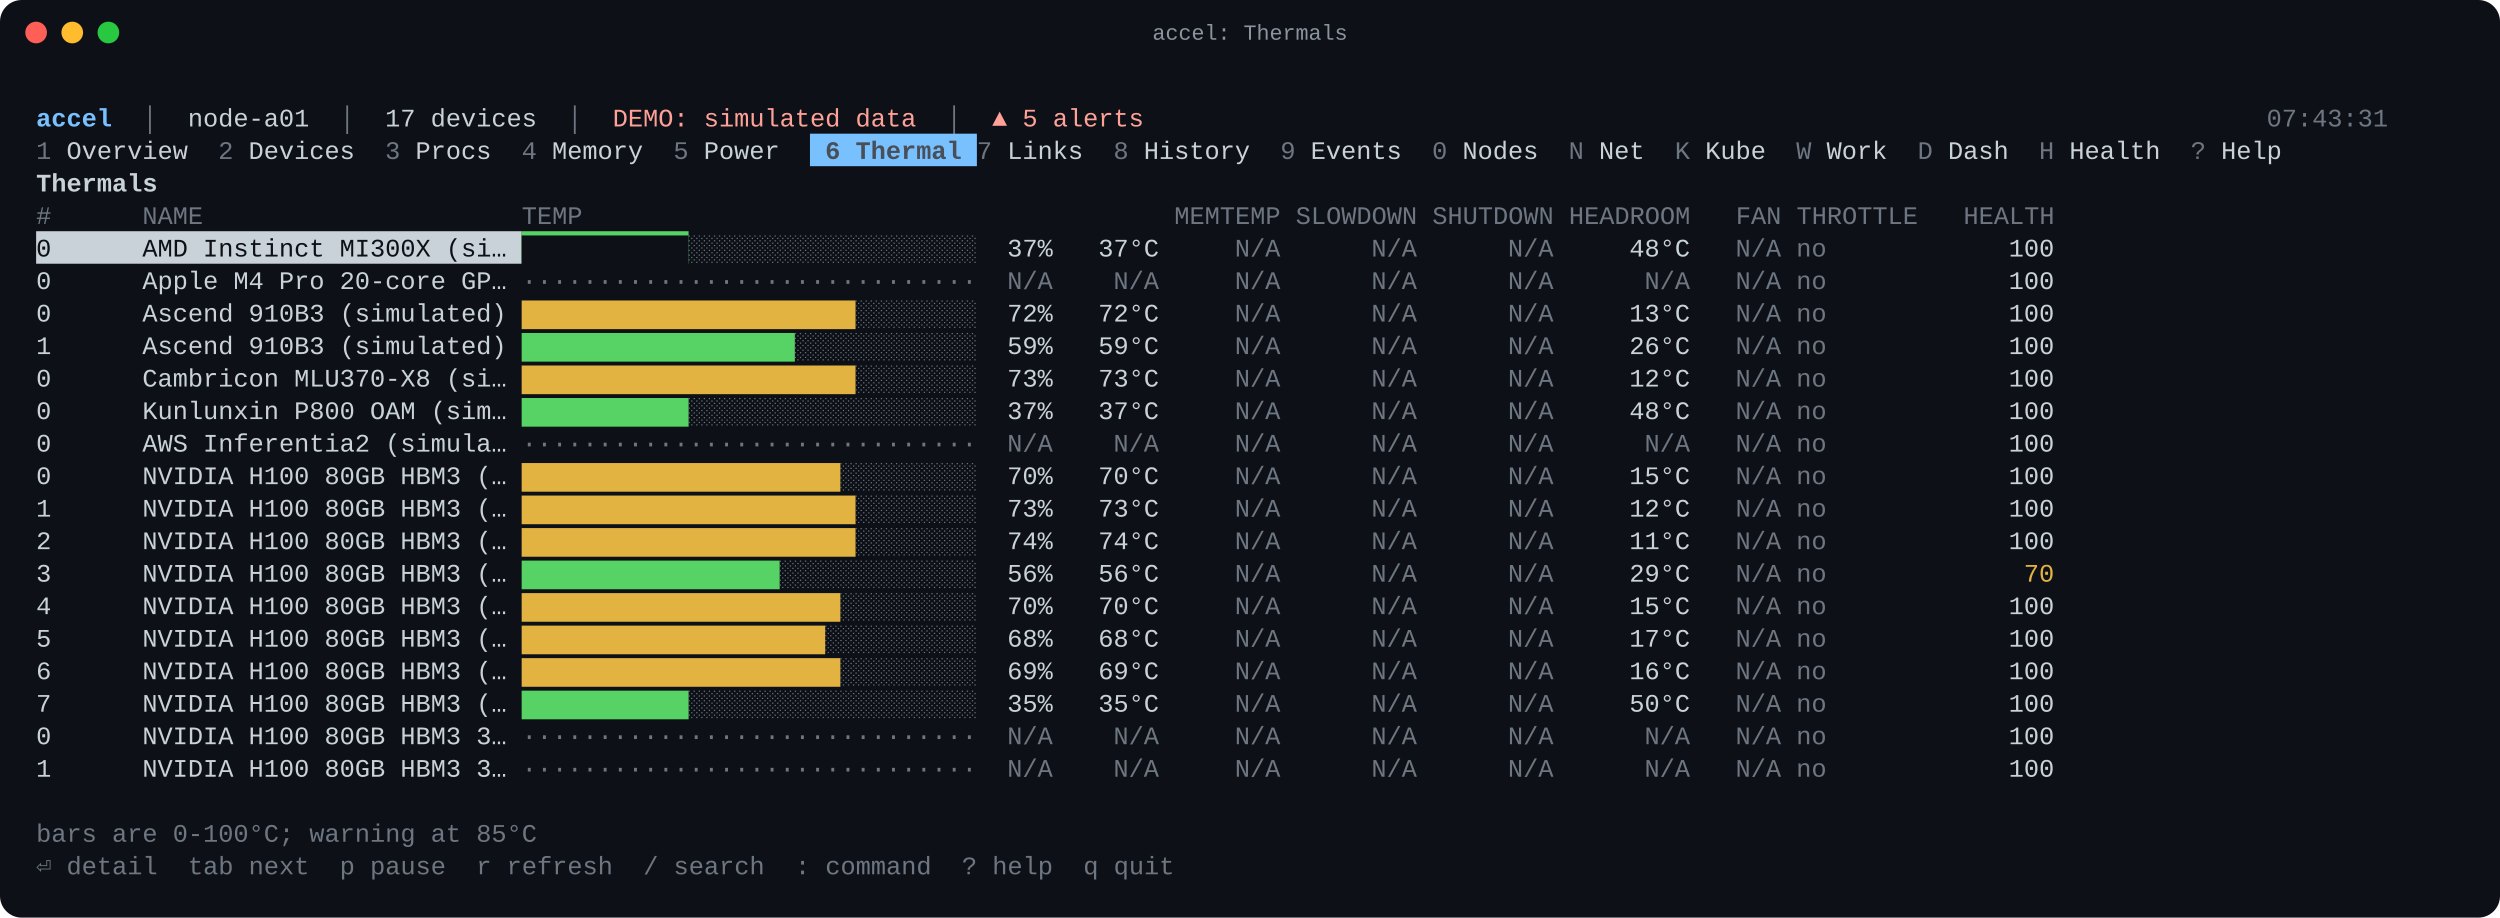
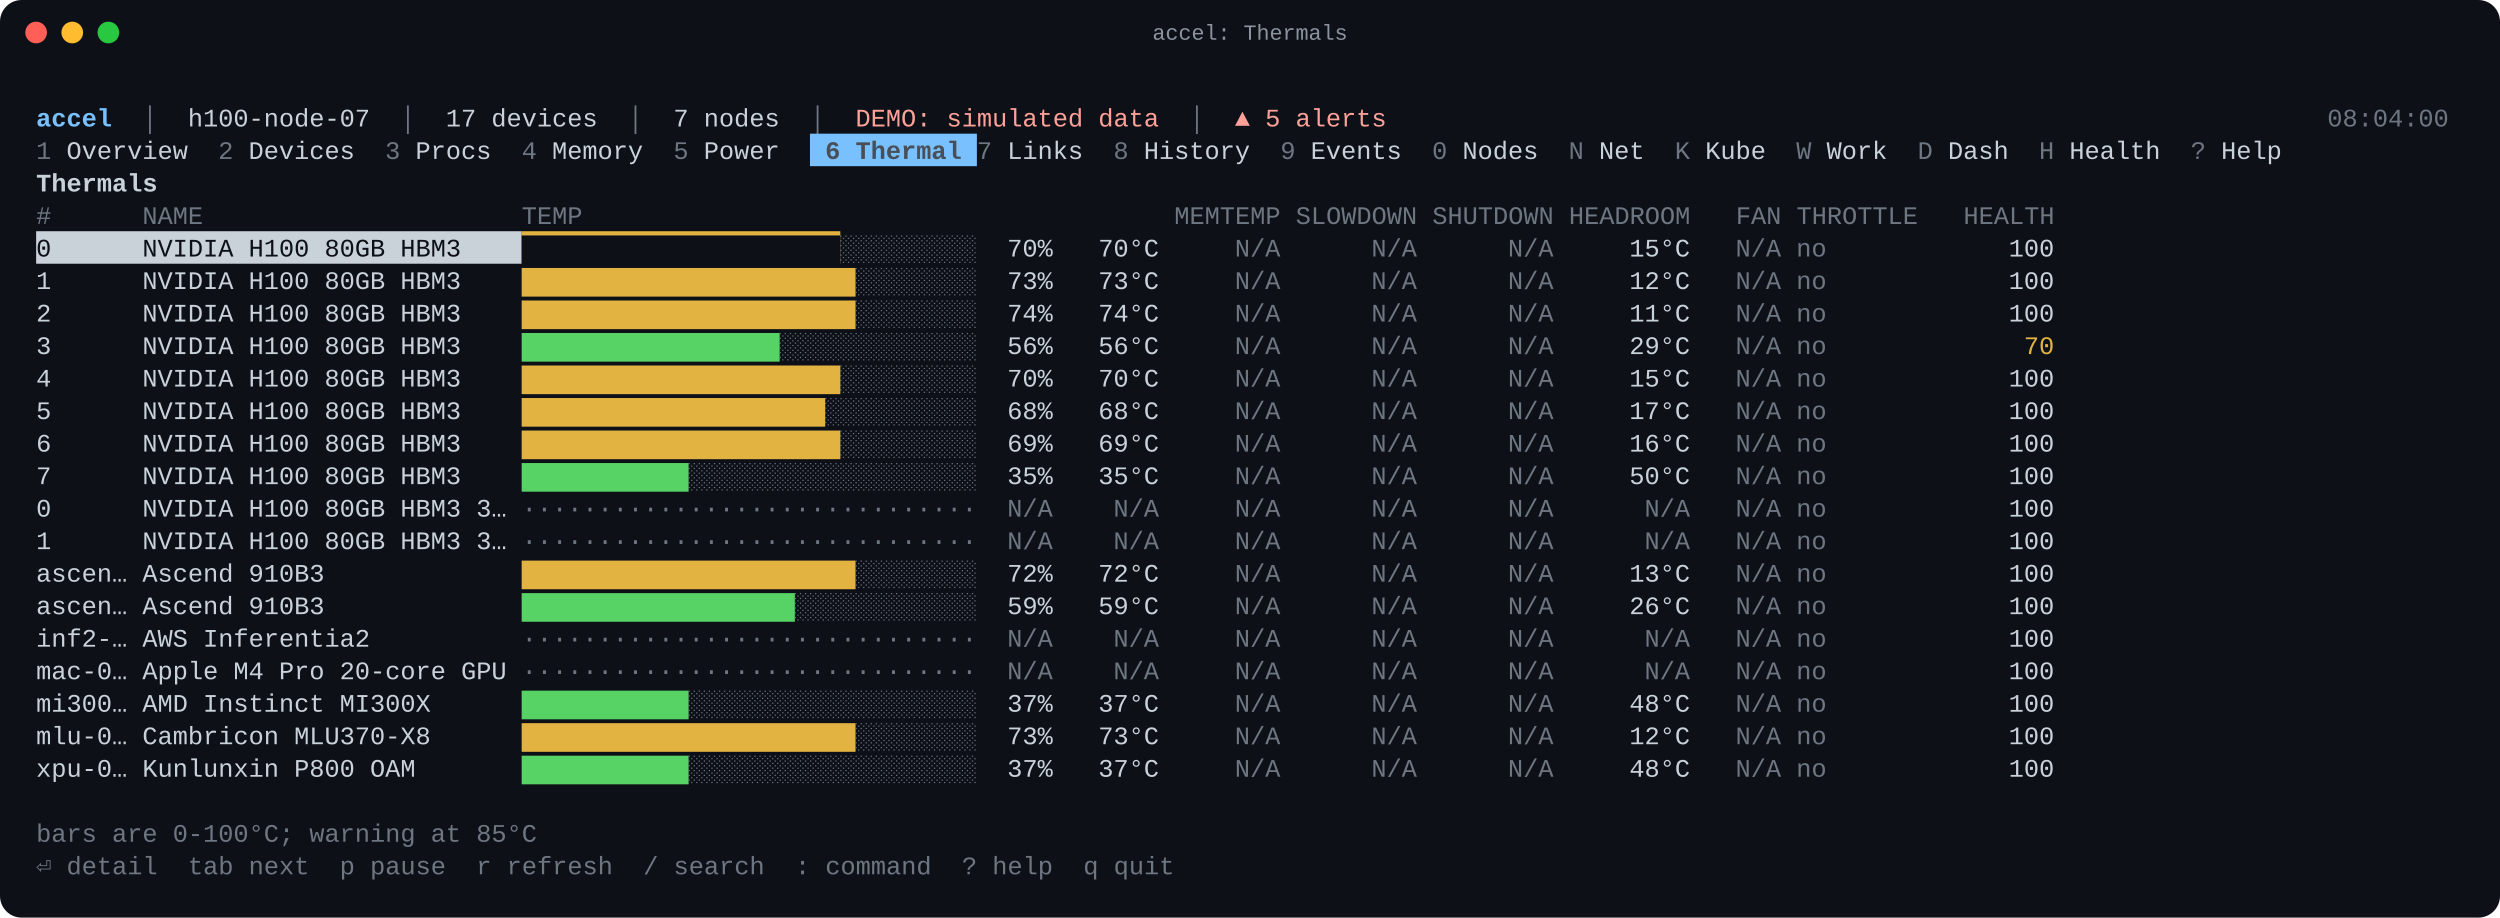
<svg xmlns="http://www.w3.org/2000/svg" width="1384" height="508" viewBox="0 0 1384 508" font-family="JetBrains Mono, SFMono-Regular, Menlo, Consolas, Liberation Mono, monospace" font-size="14">
  <rect width="100%" height="100%" rx="12" fill="#0d1117" />
  <circle cx="20" cy="18" r="6" fill="#ff5f57" />
  <circle cx="40" cy="18" r="6" fill="#febc2e" />
  <circle cx="60" cy="18" r="6" fill="#28c840" />
  <text x="50%" y="22" text-anchor="middle" fill="#8b949e" font-size="12">accel: Thermals</text>
  <g xml:space="preserve">
    <text y="70.0" fill="#c9d1d9" xml:space="preserve" style="white-space:pre">
      <tspan x="20.0" fill="#79c0ff" font-weight="bold">accel</tspan>
      <tspan x="62.0" fill="#6e7681">  │  </tspan>
-       <tspan x="104.0">node-a01</tspan>
-       <tspan x="171.2" fill="#6e7681">  │  </tspan>
-       <tspan x="213.2">17 devices</tspan>
-       <tspan x="297.2" fill="#6e7681">  │  </tspan>
-       <tspan x="339.2" fill="#ffa198">DEMO: simulated data</tspan>
-       <tspan x="507.2" fill="#6e7681">  │  </tspan>
-       <tspan x="549.2" fill="#ffa198">▲ 5 alerts</tspan>
-       <tspan x="1254.8" fill="#6e7681">07:43:31</tspan>
+       <tspan x="104.0">h100-node-07</tspan>
+       <tspan x="204.8" fill="#6e7681">  │  </tspan>
+       <tspan x="246.8">17 devices</tspan>
+       <tspan x="330.8" fill="#6e7681">  │  </tspan>
+       <tspan x="372.8">7 nodes</tspan>
+       <tspan x="431.6" fill="#6e7681">  │  </tspan>
+       <tspan x="473.6" fill="#ffa198">DEMO: simulated data</tspan>
+       <tspan x="641.6" fill="#6e7681">  │  </tspan>
+       <tspan x="683.6" fill="#ffa198">▲ 5 alerts</tspan>
+       <tspan x="1288.4" fill="#6e7681">08:04:00</tspan>
    </text>
    <rect x="448.4" y="74.0" width="92.4" height="18.0" fill="#79c0ff" />
    <text y="88.0" fill="#c9d1d9" xml:space="preserve" style="white-space:pre">
      <tspan x="20.0" fill="#6e7681">1</tspan>
      <tspan x="28.4"> Overview  </tspan>
      <tspan x="120.8" fill="#6e7681">2</tspan>
      <tspan x="129.2"> Devices  </tspan>
      <tspan x="213.2" fill="#6e7681">3</tspan>
      <tspan x="221.6"> Procs  </tspan>
      <tspan x="288.8" fill="#6e7681">4</tspan>
      <tspan x="297.2"> Memory  </tspan>
      <tspan x="372.8" fill="#6e7681">5</tspan>
      <tspan x="381.2"> Power  </tspan>
      <tspan x="448.4" fill="#484f58" font-weight="bold"> 6 Thermal </tspan>
      <tspan x="540.8" fill="#6e7681">7</tspan>
      <tspan x="549.2"> Links  </tspan>
      <tspan x="616.4" fill="#6e7681">8</tspan>
      <tspan x="624.8"> History  </tspan>
      <tspan x="708.8" fill="#6e7681">9</tspan>
      <tspan x="717.2"> Events  </tspan>
      <tspan x="792.8" fill="#6e7681">0</tspan>
      <tspan x="801.2"> Nodes  </tspan>
      <tspan x="868.4" fill="#6e7681">N</tspan>
      <tspan x="876.8"> Net  </tspan>
      <tspan x="927.2" fill="#6e7681">K</tspan>
      <tspan x="935.6"> Kube  </tspan>
      <tspan x="994.4" fill="#6e7681">W</tspan>
      <tspan x="1002.8"> Work  </tspan>
      <tspan x="1061.6" fill="#6e7681">D</tspan>
      <tspan x="1070.0"> Dash  </tspan>
      <tspan x="1128.8" fill="#6e7681">H</tspan>
      <tspan x="1137.2"> Health  </tspan>
      <tspan x="1212.8" fill="#6e7681">?</tspan>
      <tspan x="1221.2"> Help  </tspan>
    </text>
    <text y="106.0" fill="#c9d1d9" xml:space="preserve" style="white-space:pre">
      <tspan x="20.0" font-weight="bold">Thermals</tspan>
    </text>
    <text y="124.0" fill="#c9d1d9" xml:space="preserve" style="white-space:pre">
      <tspan x="20.0" fill="#6e7681">#      NAME                     TEMP                                       MEMTEMP SLOWDOWN SHUTDOWN HEADROOM   FAN THROTTLE   HEALTH</tspan>
    </text>
    <rect x="20.0" y="128.0" width="268.8" height="18.0" fill="#c9d1d9" />
-     <rect x="288.8" y="128.0" width="92.4" height="18.0" fill="#56d364" />
+     <rect x="288.8" y="128.0" width="176.4" height="18.0" fill="#e3b341" />
    <text y="142.0" fill="#c9d1d9" xml:space="preserve" style="white-space:pre">
-       <tspan x="20.0" fill="#0d1117">0      AMD Instinct MI300X (si… </tspan>
-       <tspan x="288.8" fill="#0d1117">███████████</tspan>
+       <tspan x="20.0" fill="#0d1117">0      NVIDIA H100 80GB HBM3    </tspan>
+       <tspan x="288.8" fill="#0d1117">█████████████████████</tspan>
+       <tspan x="465.2" fill="#6e7681">░░░░░░░░░</tspan>
+       <tspan x="540.8">  70%   70°C     </tspan>
+       <tspan x="683.6" fill="#6e7681">N/A</tspan>
+       <tspan x="759.2" fill="#6e7681">N/A</tspan>
+       <tspan x="834.8" fill="#6e7681">N/A</tspan>
+       <tspan x="860.0">     15°C   </tspan>
+       <tspan x="960.8" fill="#6e7681">N/A</tspan>
+       <tspan x="994.4" fill="#6e7681">no</tspan>
+       <tspan x="1011.2">            100                           </tspan>
+     </text>
+     <text y="160.0" fill="#c9d1d9" xml:space="preserve" style="white-space:pre">
+       <tspan x="20.0">1      NVIDIA H100 80GB HBM3    </tspan>
+       <tspan x="288.8" fill="#e3b341">██████████████████████</tspan>
+       <tspan x="473.6" fill="#6e7681">░░░░░░░░</tspan>
+       <tspan x="540.8">  73%   73°C     </tspan>
+       <tspan x="683.6" fill="#6e7681">N/A</tspan>
+       <tspan x="759.2" fill="#6e7681">N/A</tspan>
+       <tspan x="834.8" fill="#6e7681">N/A</tspan>
+       <tspan x="860.0">     12°C   </tspan>
+       <tspan x="960.8" fill="#6e7681">N/A</tspan>
+       <tspan x="994.4" fill="#6e7681">no</tspan>
+       <tspan x="1011.2">            100</tspan>
+     </text>
+     <text y="178.0" fill="#c9d1d9" xml:space="preserve" style="white-space:pre">
+       <tspan x="20.0">2      NVIDIA H100 80GB HBM3    </tspan>
+       <tspan x="288.8" fill="#e3b341">██████████████████████</tspan>
+       <tspan x="473.6" fill="#6e7681">░░░░░░░░</tspan>
+       <tspan x="540.8">  74%   74°C     </tspan>
+       <tspan x="683.6" fill="#6e7681">N/A</tspan>
+       <tspan x="759.2" fill="#6e7681">N/A</tspan>
+       <tspan x="834.8" fill="#6e7681">N/A</tspan>
+       <tspan x="860.0">     11°C   </tspan>
+       <tspan x="960.8" fill="#6e7681">N/A</tspan>
+       <tspan x="994.4" fill="#6e7681">no</tspan>
+       <tspan x="1011.2">            100</tspan>
+     </text>
+     <text y="196.0" fill="#c9d1d9" xml:space="preserve" style="white-space:pre">
+       <tspan x="20.0">3      NVIDIA H100 80GB HBM3    </tspan>
+       <tspan x="288.8" fill="#56d364">█████████████████</tspan>
+       <tspan x="431.6" fill="#6e7681">░░░░░░░░░░░░░</tspan>
+       <tspan x="540.8">  56%   56°C     </tspan>
+       <tspan x="683.6" fill="#6e7681">N/A</tspan>
+       <tspan x="759.2" fill="#6e7681">N/A</tspan>
+       <tspan x="834.8" fill="#6e7681">N/A</tspan>
+       <tspan x="860.0">     29°C   </tspan>
+       <tspan x="960.8" fill="#6e7681">N/A</tspan>
+       <tspan x="994.4" fill="#6e7681">no</tspan>
+       <tspan x="1120.4" fill="#e3b341">70</tspan>
+     </text>
+     <text y="214.0" fill="#c9d1d9" xml:space="preserve" style="white-space:pre">
+       <tspan x="20.0">4      NVIDIA H100 80GB HBM3    </tspan>
+       <tspan x="288.8" fill="#e3b341">█████████████████████</tspan>
+       <tspan x="465.2" fill="#6e7681">░░░░░░░░░</tspan>
+       <tspan x="540.8">  70%   70°C     </tspan>
+       <tspan x="683.6" fill="#6e7681">N/A</tspan>
+       <tspan x="759.2" fill="#6e7681">N/A</tspan>
+       <tspan x="834.8" fill="#6e7681">N/A</tspan>
+       <tspan x="860.0">     15°C   </tspan>
+       <tspan x="960.8" fill="#6e7681">N/A</tspan>
+       <tspan x="994.4" fill="#6e7681">no</tspan>
+       <tspan x="1011.2">            100</tspan>
+     </text>
+     <text y="232.0" fill="#c9d1d9" xml:space="preserve" style="white-space:pre">
+       <tspan x="20.0">5      NVIDIA H100 80GB HBM3    </tspan>
+       <tspan x="288.8" fill="#e3b341">████████████████████</tspan>
+       <tspan x="456.8" fill="#6e7681">░░░░░░░░░░</tspan>
+       <tspan x="540.8">  68%   68°C     </tspan>
+       <tspan x="683.6" fill="#6e7681">N/A</tspan>
+       <tspan x="759.2" fill="#6e7681">N/A</tspan>
+       <tspan x="834.8" fill="#6e7681">N/A</tspan>
+       <tspan x="860.0">     17°C   </tspan>
+       <tspan x="960.8" fill="#6e7681">N/A</tspan>
+       <tspan x="994.4" fill="#6e7681">no</tspan>
+       <tspan x="1011.2">            100</tspan>
+     </text>
+     <text y="250.0" fill="#c9d1d9" xml:space="preserve" style="white-space:pre">
+       <tspan x="20.0">6      NVIDIA H100 80GB HBM3    </tspan>
+       <tspan x="288.8" fill="#e3b341">█████████████████████</tspan>
+       <tspan x="465.2" fill="#6e7681">░░░░░░░░░</tspan>
+       <tspan x="540.8">  69%   69°C     </tspan>
+       <tspan x="683.6" fill="#6e7681">N/A</tspan>
+       <tspan x="759.2" fill="#6e7681">N/A</tspan>
+       <tspan x="834.8" fill="#6e7681">N/A</tspan>
+       <tspan x="860.0">     16°C   </tspan>
+       <tspan x="960.8" fill="#6e7681">N/A</tspan>
+       <tspan x="994.4" fill="#6e7681">no</tspan>
+       <tspan x="1011.2">            100</tspan>
+     </text>
+     <text y="268.0" fill="#c9d1d9" xml:space="preserve" style="white-space:pre">
+       <tspan x="20.0">7      NVIDIA H100 80GB HBM3    </tspan>
+       <tspan x="288.8" fill="#56d364">███████████</tspan>
      <tspan x="381.2" fill="#6e7681">░░░░░░░░░░░░░░░░░░░</tspan>
-       <tspan x="540.8">  37%   37°C     </tspan>
-       <tspan x="683.6" fill="#6e7681">N/A</tspan>
-       <tspan x="759.2" fill="#6e7681">N/A</tspan>
-       <tspan x="834.8" fill="#6e7681">N/A</tspan>
-       <tspan x="860.0">     48°C   </tspan>
-       <tspan x="960.8" fill="#6e7681">N/A</tspan>
-       <tspan x="994.4" fill="#6e7681">no</tspan>
-       <tspan x="1011.2">            100                           </tspan>
-     </text>
-     <text y="160.0" fill="#c9d1d9" xml:space="preserve" style="white-space:pre">
-       <tspan x="20.0">0      Apple M4 Pro 20-core GP… </tspan>
-       <tspan x="288.8" fill="#6e7681">······························</tspan>
-       <tspan x="557.6" fill="#6e7681">N/A</tspan>
-       <tspan x="616.4" fill="#6e7681">N/A</tspan>
-       <tspan x="683.6" fill="#6e7681">N/A</tspan>
-       <tspan x="759.2" fill="#6e7681">N/A</tspan>
-       <tspan x="834.8" fill="#6e7681">N/A</tspan>
-       <tspan x="910.4" fill="#6e7681">N/A</tspan>
-       <tspan x="960.8" fill="#6e7681">N/A</tspan>
-       <tspan x="994.4" fill="#6e7681">no</tspan>
-       <tspan x="1011.2">            100</tspan>
-     </text>
-     <text y="178.0" fill="#c9d1d9" xml:space="preserve" style="white-space:pre">
-       <tspan x="20.0">0      Ascend 910B3 (simulated) </tspan>
+       <tspan x="540.8">  35%   35°C     </tspan>
+       <tspan x="683.6" fill="#6e7681">N/A</tspan>
+       <tspan x="759.2" fill="#6e7681">N/A</tspan>
+       <tspan x="834.8" fill="#6e7681">N/A</tspan>
+       <tspan x="860.0">     50°C   </tspan>
+       <tspan x="960.8" fill="#6e7681">N/A</tspan>
+       <tspan x="994.4" fill="#6e7681">no</tspan>
+       <tspan x="1011.2">            100</tspan>
+     </text>
+     <text y="286.0" fill="#c9d1d9" xml:space="preserve" style="white-space:pre">
+       <tspan x="20.0">0      NVIDIA H100 80GB HBM3 3… </tspan>
+       <tspan x="288.8" fill="#6e7681">······························</tspan>
+       <tspan x="557.6" fill="#6e7681">N/A</tspan>
+       <tspan x="616.4" fill="#6e7681">N/A</tspan>
+       <tspan x="683.6" fill="#6e7681">N/A</tspan>
+       <tspan x="759.2" fill="#6e7681">N/A</tspan>
+       <tspan x="834.8" fill="#6e7681">N/A</tspan>
+       <tspan x="910.4" fill="#6e7681">N/A</tspan>
+       <tspan x="960.8" fill="#6e7681">N/A</tspan>
+       <tspan x="994.4" fill="#6e7681">no</tspan>
+       <tspan x="1011.2">            100</tspan>
+     </text>
+     <text y="304.0" fill="#c9d1d9" xml:space="preserve" style="white-space:pre">
+       <tspan x="20.0">1      NVIDIA H100 80GB HBM3 3… </tspan>
+       <tspan x="288.8" fill="#6e7681">······························</tspan>
+       <tspan x="557.6" fill="#6e7681">N/A</tspan>
+       <tspan x="616.4" fill="#6e7681">N/A</tspan>
+       <tspan x="683.6" fill="#6e7681">N/A</tspan>
+       <tspan x="759.2" fill="#6e7681">N/A</tspan>
+       <tspan x="834.8" fill="#6e7681">N/A</tspan>
+       <tspan x="910.4" fill="#6e7681">N/A</tspan>
+       <tspan x="960.8" fill="#6e7681">N/A</tspan>
+       <tspan x="994.4" fill="#6e7681">no</tspan>
+       <tspan x="1011.2">            100</tspan>
+     </text>
+     <text y="322.0" fill="#c9d1d9" xml:space="preserve" style="white-space:pre">
+       <tspan x="20.0">ascen… Ascend 910B3             </tspan>
      <tspan x="288.8" fill="#e3b341">██████████████████████</tspan>
      <tspan x="473.6" fill="#6e7681">░░░░░░░░</tspan>
      <tspan x="540.8">  72%   72°C     </tspan>
      <tspan x="683.6" fill="#6e7681">N/A</tspan>
      <tspan x="759.2" fill="#6e7681">N/A</tspan>
      <tspan x="834.8" fill="#6e7681">N/A</tspan>
      <tspan x="860.0">     13°C   </tspan>
      <tspan x="960.8" fill="#6e7681">N/A</tspan>
      <tspan x="994.4" fill="#6e7681">no</tspan>
      <tspan x="1011.2">            100</tspan>
    </text>
-     <text y="196.0" fill="#c9d1d9" xml:space="preserve" style="white-space:pre">
-       <tspan x="20.0">1      Ascend 910B3 (simulated) </tspan>
+     <text y="340.0" fill="#c9d1d9" xml:space="preserve" style="white-space:pre">
+       <tspan x="20.0">ascen… Ascend 910B3             </tspan>
      <tspan x="288.8" fill="#56d364">██████████████████</tspan>
      <tspan x="440.0" fill="#6e7681">░░░░░░░░░░░░</tspan>
      <tspan x="540.8">  59%   59°C     </tspan>
      <tspan x="683.6" fill="#6e7681">N/A</tspan>
      <tspan x="759.2" fill="#6e7681">N/A</tspan>
      <tspan x="834.8" fill="#6e7681">N/A</tspan>
      <tspan x="860.0">     26°C   </tspan>
      <tspan x="960.8" fill="#6e7681">N/A</tspan>
      <tspan x="994.4" fill="#6e7681">no</tspan>
      <tspan x="1011.2">            100</tspan>
    </text>
-     <text y="214.0" fill="#c9d1d9" xml:space="preserve" style="white-space:pre">
-       <tspan x="20.0">0      Cambricon MLU370-X8 (si… </tspan>
-       <tspan x="288.8" fill="#e3b341">██████████████████████</tspan>
-       <tspan x="473.6" fill="#6e7681">░░░░░░░░</tspan>
-       <tspan x="540.8">  73%   73°C     </tspan>
-       <tspan x="683.6" fill="#6e7681">N/A</tspan>
-       <tspan x="759.2" fill="#6e7681">N/A</tspan>
-       <tspan x="834.8" fill="#6e7681">N/A</tspan>
-       <tspan x="860.0">     12°C   </tspan>
-       <tspan x="960.8" fill="#6e7681">N/A</tspan>
-       <tspan x="994.4" fill="#6e7681">no</tspan>
-       <tspan x="1011.2">            100</tspan>
-     </text>
-     <text y="232.0" fill="#c9d1d9" xml:space="preserve" style="white-space:pre">
-       <tspan x="20.0">0      Kunlunxin P800 OAM (sim… </tspan>
+     <text y="358.0" fill="#c9d1d9" xml:space="preserve" style="white-space:pre">
+       <tspan x="20.0">inf2-… AWS Inferentia2          </tspan>
+       <tspan x="288.8" fill="#6e7681">······························</tspan>
+       <tspan x="557.6" fill="#6e7681">N/A</tspan>
+       <tspan x="616.4" fill="#6e7681">N/A</tspan>
+       <tspan x="683.6" fill="#6e7681">N/A</tspan>
+       <tspan x="759.2" fill="#6e7681">N/A</tspan>
+       <tspan x="834.8" fill="#6e7681">N/A</tspan>
+       <tspan x="910.4" fill="#6e7681">N/A</tspan>
+       <tspan x="960.8" fill="#6e7681">N/A</tspan>
+       <tspan x="994.4" fill="#6e7681">no</tspan>
+       <tspan x="1011.2">            100</tspan>
+     </text>
+     <text y="376.0" fill="#c9d1d9" xml:space="preserve" style="white-space:pre">
+       <tspan x="20.0">mac-0… Apple M4 Pro 20-core GPU </tspan>
+       <tspan x="288.8" fill="#6e7681">······························</tspan>
+       <tspan x="557.6" fill="#6e7681">N/A</tspan>
+       <tspan x="616.4" fill="#6e7681">N/A</tspan>
+       <tspan x="683.6" fill="#6e7681">N/A</tspan>
+       <tspan x="759.2" fill="#6e7681">N/A</tspan>
+       <tspan x="834.8" fill="#6e7681">N/A</tspan>
+       <tspan x="910.4" fill="#6e7681">N/A</tspan>
+       <tspan x="960.8" fill="#6e7681">N/A</tspan>
+       <tspan x="994.4" fill="#6e7681">no</tspan>
+       <tspan x="1011.2">            100</tspan>
+     </text>
+     <text y="394.0" fill="#c9d1d9" xml:space="preserve" style="white-space:pre">
+       <tspan x="20.0">mi300… AMD Instinct MI300X      </tspan>
      <tspan x="288.8" fill="#56d364">███████████</tspan>
      <tspan x="381.2" fill="#6e7681">░░░░░░░░░░░░░░░░░░░</tspan>
      <tspan x="540.8">  37%   37°C     </tspan>
      <tspan x="683.6" fill="#6e7681">N/A</tspan>
      <tspan x="759.2" fill="#6e7681">N/A</tspan>
      <tspan x="834.8" fill="#6e7681">N/A</tspan>
      <tspan x="860.0">     48°C   </tspan>
      <tspan x="960.8" fill="#6e7681">N/A</tspan>
      <tspan x="994.4" fill="#6e7681">no</tspan>
      <tspan x="1011.2">            100</tspan>
    </text>
-     <text y="250.0" fill="#c9d1d9" xml:space="preserve" style="white-space:pre">
-       <tspan x="20.0">0      AWS Inferentia2 (simula… </tspan>
-       <tspan x="288.8" fill="#6e7681">······························</tspan>
-       <tspan x="557.6" fill="#6e7681">N/A</tspan>
-       <tspan x="616.4" fill="#6e7681">N/A</tspan>
-       <tspan x="683.6" fill="#6e7681">N/A</tspan>
-       <tspan x="759.2" fill="#6e7681">N/A</tspan>
-       <tspan x="834.8" fill="#6e7681">N/A</tspan>
-       <tspan x="910.4" fill="#6e7681">N/A</tspan>
-       <tspan x="960.8" fill="#6e7681">N/A</tspan>
-       <tspan x="994.4" fill="#6e7681">no</tspan>
-       <tspan x="1011.2">            100</tspan>
-     </text>
-     <text y="268.0" fill="#c9d1d9" xml:space="preserve" style="white-space:pre">
-       <tspan x="20.0">0      NVIDIA H100 80GB HBM3 (… </tspan>
-       <tspan x="288.8" fill="#e3b341">█████████████████████</tspan>
-       <tspan x="465.2" fill="#6e7681">░░░░░░░░░</tspan>
-       <tspan x="540.8">  70%   70°C     </tspan>
-       <tspan x="683.6" fill="#6e7681">N/A</tspan>
-       <tspan x="759.2" fill="#6e7681">N/A</tspan>
-       <tspan x="834.8" fill="#6e7681">N/A</tspan>
-       <tspan x="860.0">     15°C   </tspan>
-       <tspan x="960.8" fill="#6e7681">N/A</tspan>
-       <tspan x="994.4" fill="#6e7681">no</tspan>
-       <tspan x="1011.2">            100</tspan>
-     </text>
-     <text y="286.0" fill="#c9d1d9" xml:space="preserve" style="white-space:pre">
-       <tspan x="20.0">1      NVIDIA H100 80GB HBM3 (… </tspan>
+     <text y="412.0" fill="#c9d1d9" xml:space="preserve" style="white-space:pre">
+       <tspan x="20.0">mlu-0… Cambricon MLU370-X8      </tspan>
      <tspan x="288.8" fill="#e3b341">██████████████████████</tspan>
      <tspan x="473.6" fill="#6e7681">░░░░░░░░</tspan>
      <tspan x="540.8">  73%   73°C     </tspan>
      <tspan x="683.6" fill="#6e7681">N/A</tspan>
      <tspan x="759.2" fill="#6e7681">N/A</tspan>
      <tspan x="834.8" fill="#6e7681">N/A</tspan>
      <tspan x="860.0">     12°C   </tspan>
      <tspan x="960.8" fill="#6e7681">N/A</tspan>
      <tspan x="994.4" fill="#6e7681">no</tspan>
      <tspan x="1011.2">            100</tspan>
    </text>
-     <text y="304.0" fill="#c9d1d9" xml:space="preserve" style="white-space:pre">
-       <tspan x="20.0">2      NVIDIA H100 80GB HBM3 (… </tspan>
-       <tspan x="288.8" fill="#e3b341">██████████████████████</tspan>
-       <tspan x="473.6" fill="#6e7681">░░░░░░░░</tspan>
-       <tspan x="540.8">  74%   74°C     </tspan>
-       <tspan x="683.6" fill="#6e7681">N/A</tspan>
-       <tspan x="759.2" fill="#6e7681">N/A</tspan>
-       <tspan x="834.8" fill="#6e7681">N/A</tspan>
-       <tspan x="860.0">     11°C   </tspan>
-       <tspan x="960.8" fill="#6e7681">N/A</tspan>
-       <tspan x="994.4" fill="#6e7681">no</tspan>
-       <tspan x="1011.2">            100</tspan>
-     </text>
-     <text y="322.0" fill="#c9d1d9" xml:space="preserve" style="white-space:pre">
-       <tspan x="20.0">3      NVIDIA H100 80GB HBM3 (… </tspan>
-       <tspan x="288.8" fill="#56d364">█████████████████</tspan>
-       <tspan x="431.6" fill="#6e7681">░░░░░░░░░░░░░</tspan>
-       <tspan x="540.8">  56%   56°C     </tspan>
-       <tspan x="683.6" fill="#6e7681">N/A</tspan>
-       <tspan x="759.2" fill="#6e7681">N/A</tspan>
-       <tspan x="834.8" fill="#6e7681">N/A</tspan>
-       <tspan x="860.0">     29°C   </tspan>
-       <tspan x="960.8" fill="#6e7681">N/A</tspan>
-       <tspan x="994.4" fill="#6e7681">no</tspan>
-       <tspan x="1120.4" fill="#e3b341">70</tspan>
-     </text>
-     <text y="340.0" fill="#c9d1d9" xml:space="preserve" style="white-space:pre">
-       <tspan x="20.0">4      NVIDIA H100 80GB HBM3 (… </tspan>
-       <tspan x="288.8" fill="#e3b341">█████████████████████</tspan>
-       <tspan x="465.2" fill="#6e7681">░░░░░░░░░</tspan>
-       <tspan x="540.8">  70%   70°C     </tspan>
-       <tspan x="683.6" fill="#6e7681">N/A</tspan>
-       <tspan x="759.2" fill="#6e7681">N/A</tspan>
-       <tspan x="834.8" fill="#6e7681">N/A</tspan>
-       <tspan x="860.0">     15°C   </tspan>
-       <tspan x="960.8" fill="#6e7681">N/A</tspan>
-       <tspan x="994.4" fill="#6e7681">no</tspan>
-       <tspan x="1011.2">            100</tspan>
-     </text>
-     <text y="358.0" fill="#c9d1d9" xml:space="preserve" style="white-space:pre">
-       <tspan x="20.0">5      NVIDIA H100 80GB HBM3 (… </tspan>
-       <tspan x="288.8" fill="#e3b341">████████████████████</tspan>
-       <tspan x="456.8" fill="#6e7681">░░░░░░░░░░</tspan>
-       <tspan x="540.8">  68%   68°C     </tspan>
-       <tspan x="683.6" fill="#6e7681">N/A</tspan>
-       <tspan x="759.2" fill="#6e7681">N/A</tspan>
-       <tspan x="834.8" fill="#6e7681">N/A</tspan>
-       <tspan x="860.0">     17°C   </tspan>
-       <tspan x="960.8" fill="#6e7681">N/A</tspan>
-       <tspan x="994.4" fill="#6e7681">no</tspan>
-       <tspan x="1011.2">            100</tspan>
-     </text>
-     <text y="376.0" fill="#c9d1d9" xml:space="preserve" style="white-space:pre">
-       <tspan x="20.0">6      NVIDIA H100 80GB HBM3 (… </tspan>
-       <tspan x="288.8" fill="#e3b341">█████████████████████</tspan>
-       <tspan x="465.2" fill="#6e7681">░░░░░░░░░</tspan>
-       <tspan x="540.8">  69%   69°C     </tspan>
-       <tspan x="683.6" fill="#6e7681">N/A</tspan>
-       <tspan x="759.2" fill="#6e7681">N/A</tspan>
-       <tspan x="834.8" fill="#6e7681">N/A</tspan>
-       <tspan x="860.0">     16°C   </tspan>
-       <tspan x="960.8" fill="#6e7681">N/A</tspan>
-       <tspan x="994.4" fill="#6e7681">no</tspan>
-       <tspan x="1011.2">            100</tspan>
-     </text>
-     <text y="394.0" fill="#c9d1d9" xml:space="preserve" style="white-space:pre">
-       <tspan x="20.0">7      NVIDIA H100 80GB HBM3 (… </tspan>
+     <text y="430.0" fill="#c9d1d9" xml:space="preserve" style="white-space:pre">
+       <tspan x="20.0">xpu-0… Kunlunxin P800 OAM       </tspan>
      <tspan x="288.8" fill="#56d364">███████████</tspan>
      <tspan x="381.2" fill="#6e7681">░░░░░░░░░░░░░░░░░░░</tspan>
-       <tspan x="540.8">  35%   35°C     </tspan>
-       <tspan x="683.6" fill="#6e7681">N/A</tspan>
-       <tspan x="759.2" fill="#6e7681">N/A</tspan>
-       <tspan x="834.8" fill="#6e7681">N/A</tspan>
-       <tspan x="860.0">     50°C   </tspan>
-       <tspan x="960.8" fill="#6e7681">N/A</tspan>
-       <tspan x="994.4" fill="#6e7681">no</tspan>
-       <tspan x="1011.2">            100</tspan>
-     </text>
-     <text y="412.0" fill="#c9d1d9" xml:space="preserve" style="white-space:pre">
-       <tspan x="20.0">0      NVIDIA H100 80GB HBM3 3… </tspan>
-       <tspan x="288.8" fill="#6e7681">······························</tspan>
-       <tspan x="557.6" fill="#6e7681">N/A</tspan>
-       <tspan x="616.4" fill="#6e7681">N/A</tspan>
-       <tspan x="683.6" fill="#6e7681">N/A</tspan>
-       <tspan x="759.2" fill="#6e7681">N/A</tspan>
-       <tspan x="834.8" fill="#6e7681">N/A</tspan>
-       <tspan x="910.4" fill="#6e7681">N/A</tspan>
-       <tspan x="960.8" fill="#6e7681">N/A</tspan>
-       <tspan x="994.4" fill="#6e7681">no</tspan>
-       <tspan x="1011.2">            100</tspan>
-     </text>
-     <text y="430.0" fill="#c9d1d9" xml:space="preserve" style="white-space:pre">
-       <tspan x="20.0">1      NVIDIA H100 80GB HBM3 3… </tspan>
-       <tspan x="288.8" fill="#6e7681">······························</tspan>
-       <tspan x="557.6" fill="#6e7681">N/A</tspan>
-       <tspan x="616.4" fill="#6e7681">N/A</tspan>
-       <tspan x="683.6" fill="#6e7681">N/A</tspan>
-       <tspan x="759.2" fill="#6e7681">N/A</tspan>
-       <tspan x="834.8" fill="#6e7681">N/A</tspan>
-       <tspan x="910.4" fill="#6e7681">N/A</tspan>
+       <tspan x="540.8">  37%   37°C     </tspan>
+       <tspan x="683.6" fill="#6e7681">N/A</tspan>
+       <tspan x="759.2" fill="#6e7681">N/A</tspan>
+       <tspan x="834.8" fill="#6e7681">N/A</tspan>
+       <tspan x="860.0">     48°C   </tspan>
      <tspan x="960.8" fill="#6e7681">N/A</tspan>
      <tspan x="994.4" fill="#6e7681">no</tspan>
      <tspan x="1011.2">            100</tspan>
    </text>
    <text y="466.0" fill="#c9d1d9" xml:space="preserve" style="white-space:pre">
      <tspan x="20.0" fill="#6e7681">bars are 0-100°C; warning at 85°C</tspan>
    </text>
    <text y="484.0" fill="#c9d1d9" xml:space="preserve" style="white-space:pre">
      <tspan x="20.0" fill="#6e7681">⏎ detail  tab next  p pause  r refresh  / search  : command  ? help  q quit</tspan>
    </text>
  </g>
</svg>
